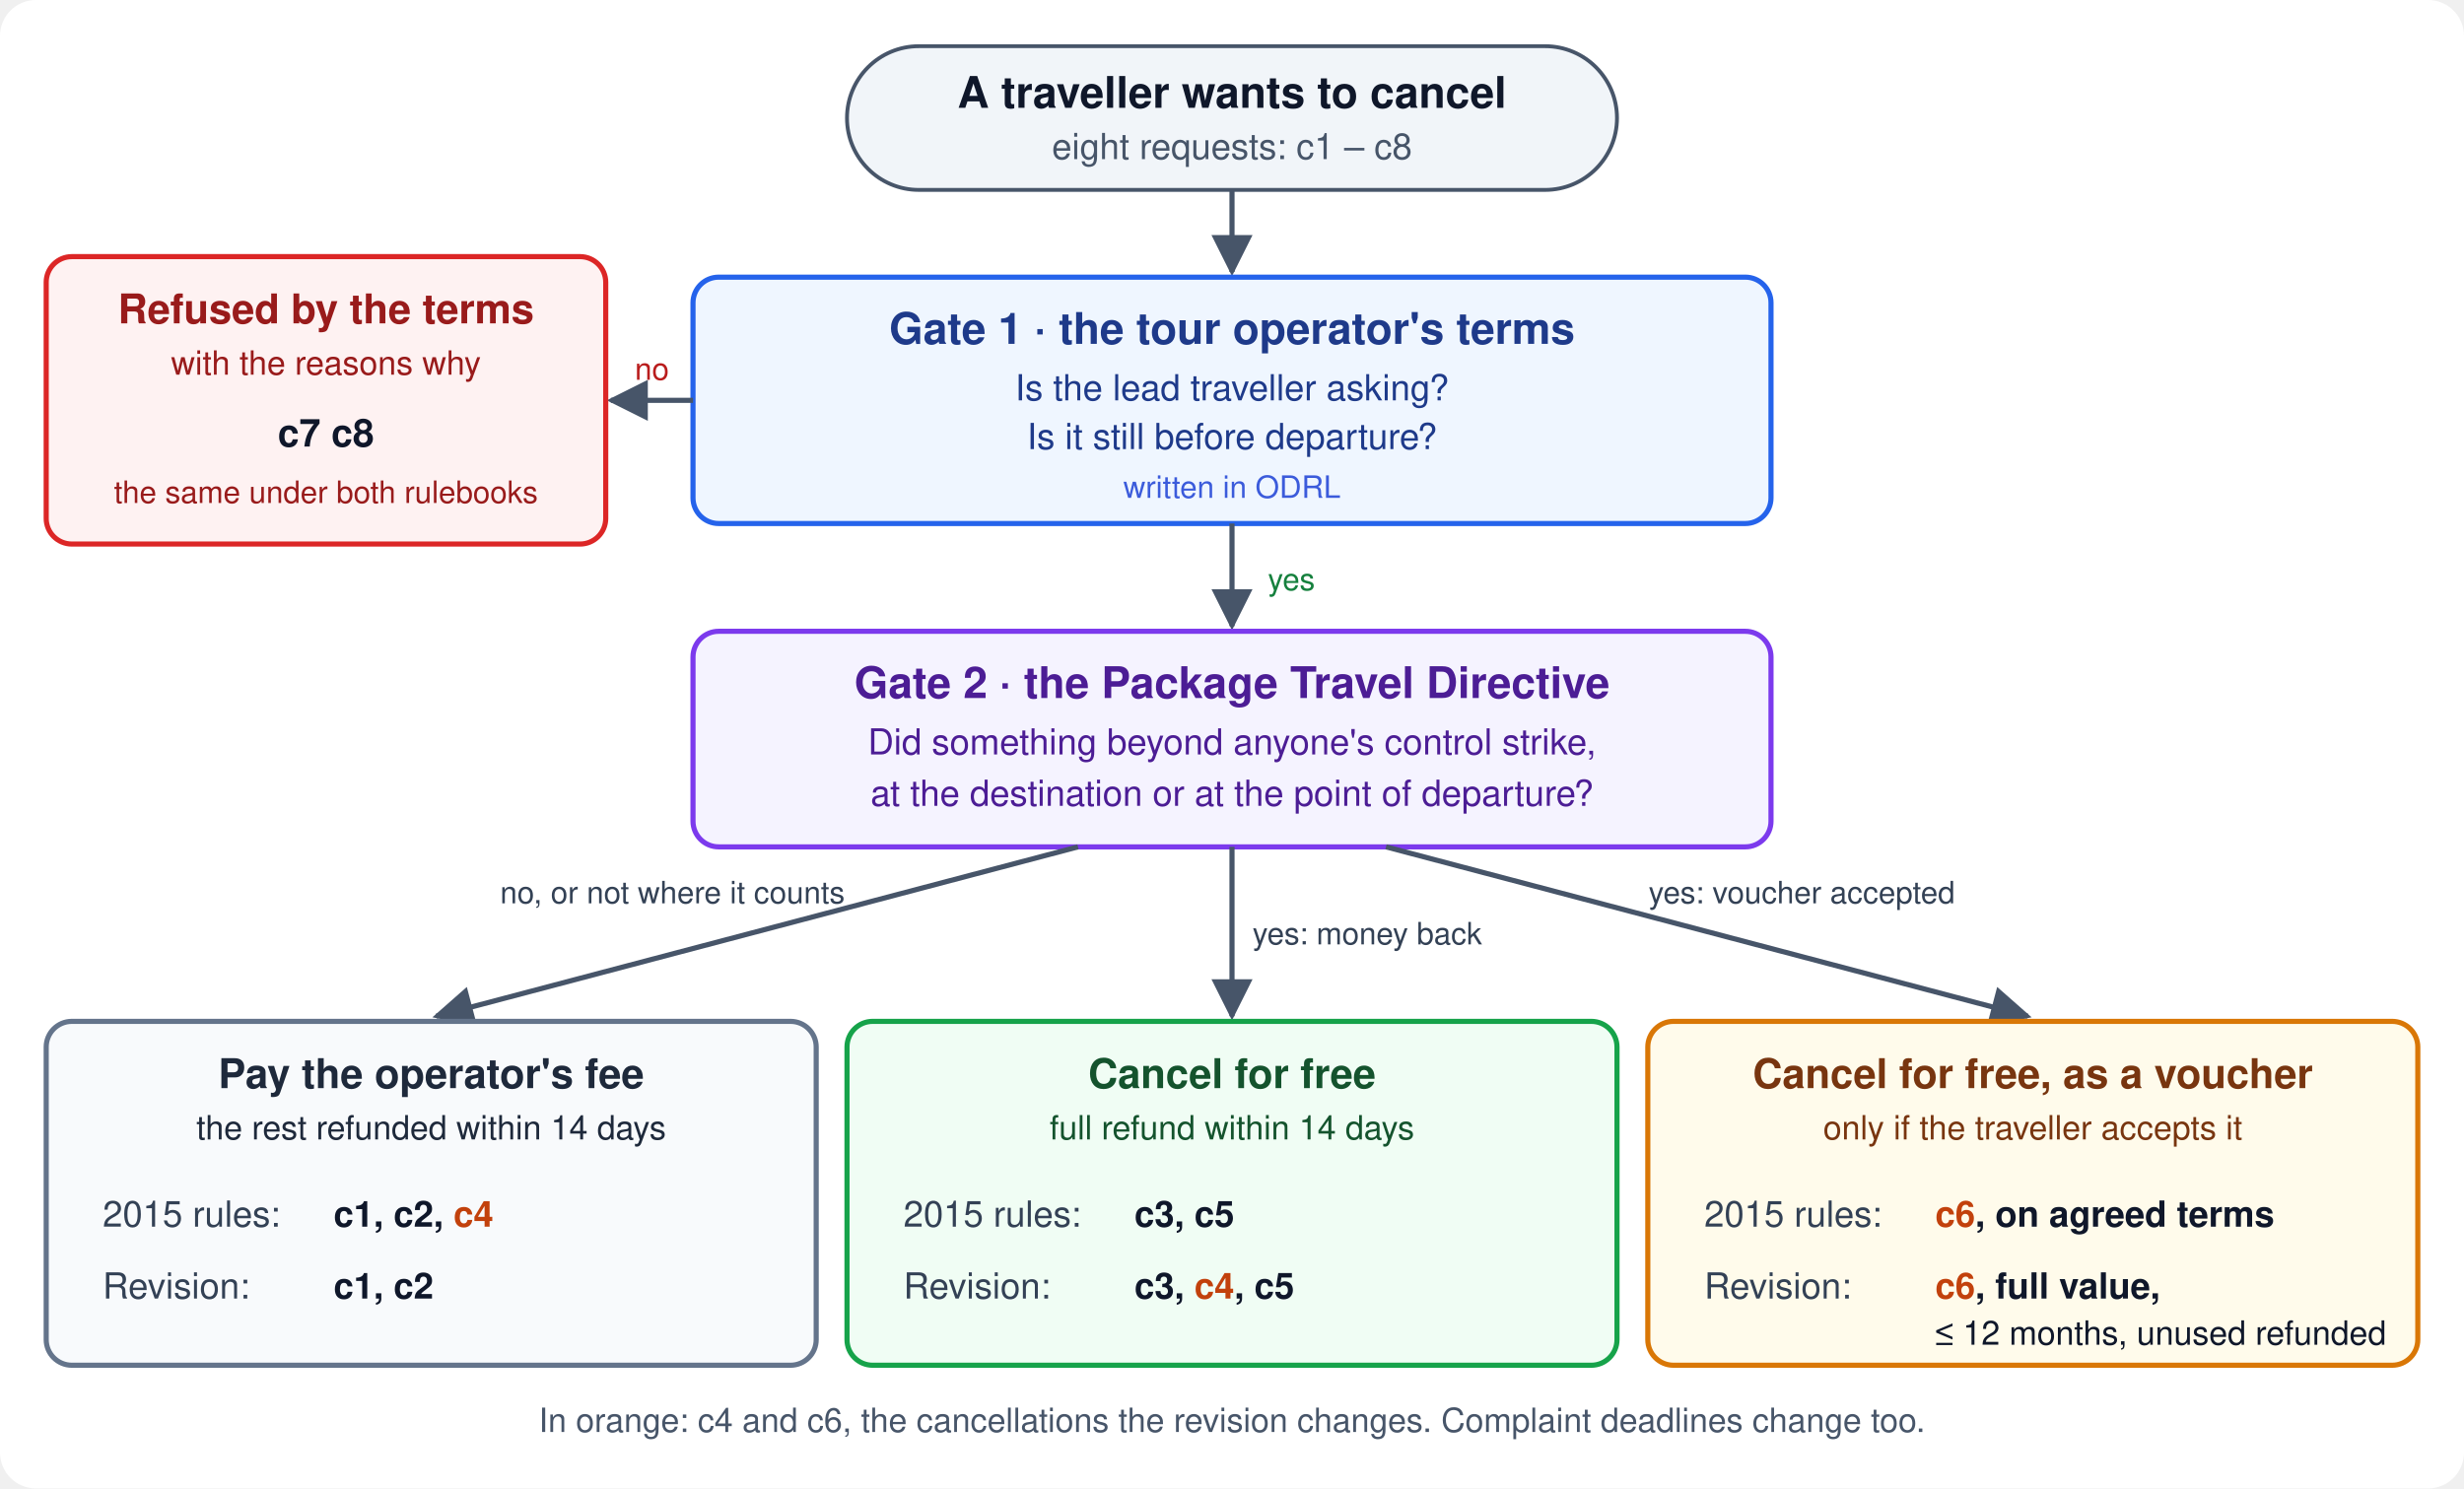
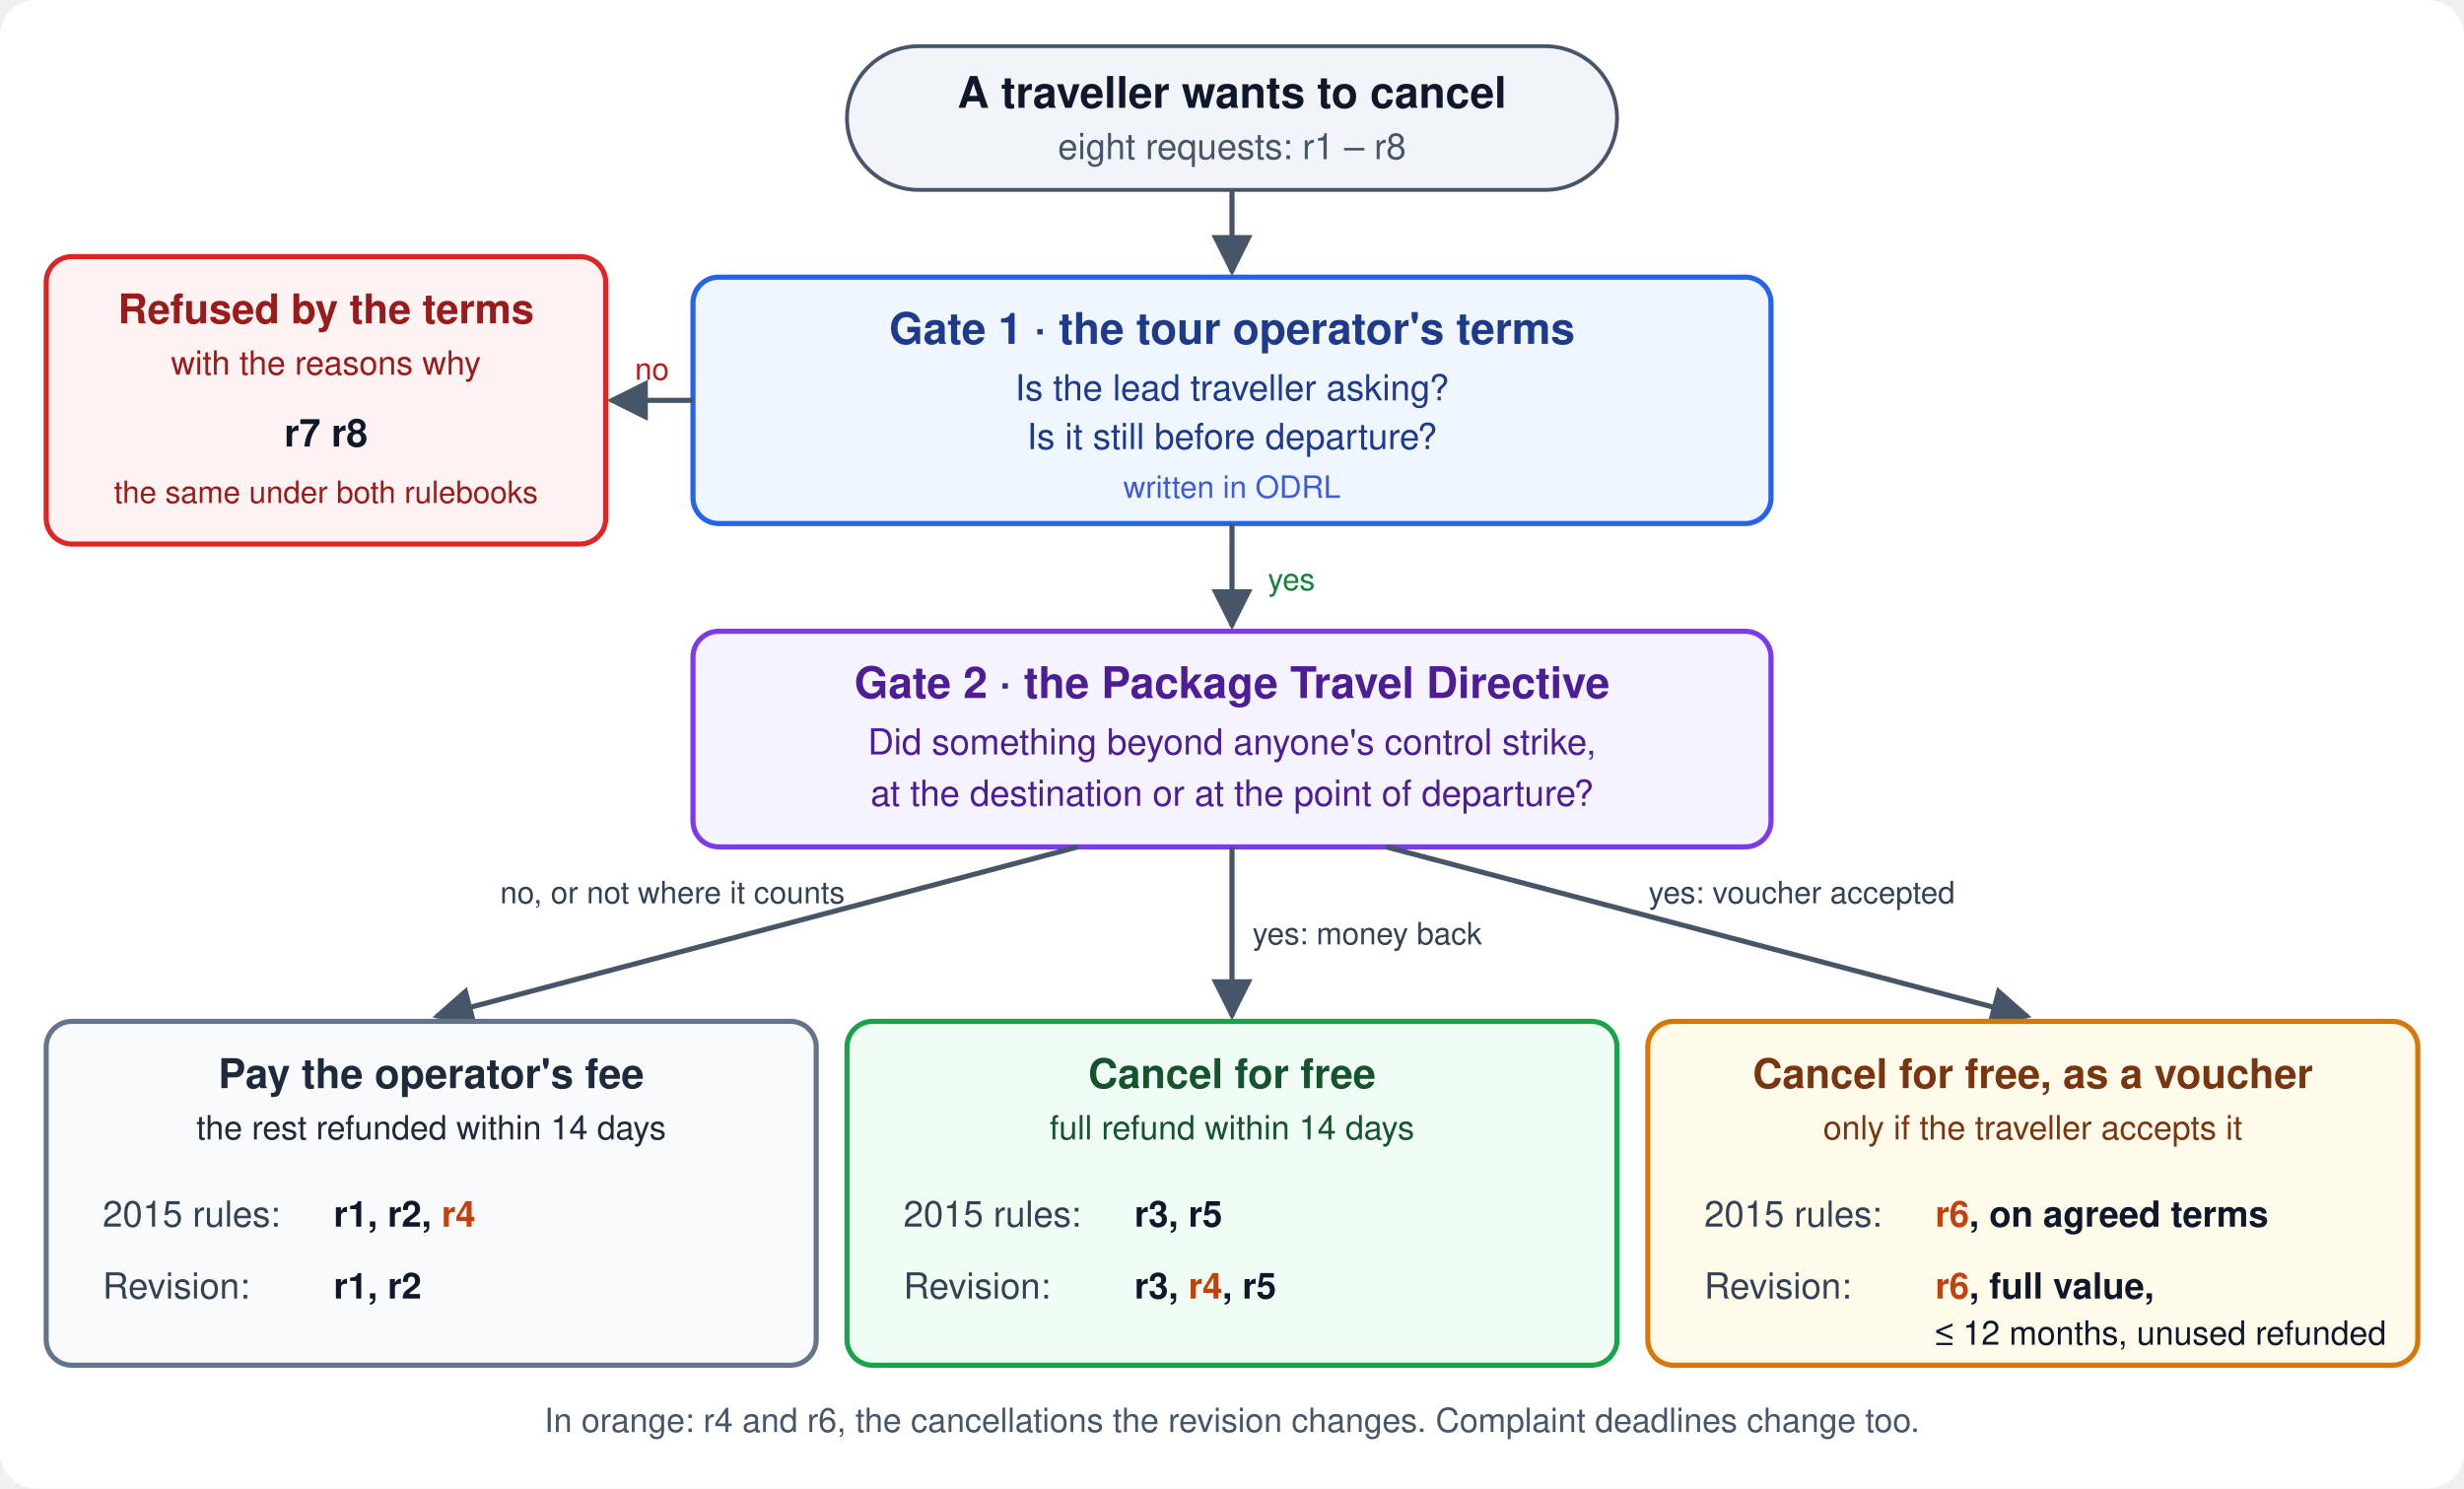
<svg xmlns="http://www.w3.org/2000/svg" viewBox="0 0 960 580" font-family="Helvetica, Arial, sans-serif" role="img" aria-labelledby="title desc">
  <defs>
    <marker id="arrow" viewBox="0 0 10 10" refX="9" refY="5" markerWidth="8" markerHeight="8" orient="auto-start-reverse">
      <path d="M0,0 L10,5 L0,10 z" fill="#475569" />
    </marker>
  </defs>
  <rect width="960" height="580" rx="14" fill="#ffffff" />
  <rect x="330" y="18" width="300" height="56" rx="28" fill="#f1f5f9" stroke="#475569" stroke-width="1.5" />
  <text x="480" y="42" text-anchor="middle" font-size="17" font-weight="700" fill="#0f172a">A traveller wants to cancel</text>
-   <text x="480" y="62" text-anchor="middle" font-size="14" fill="#475569">eight requests: c1 – c8</text>
+   <text x="480" y="62" text-anchor="middle" font-size="14" fill="#475569">eight requests: r1 – r8</text>
  <line x1="480" y1="74" x2="480" y2="106" stroke="#475569" stroke-width="2" marker-end="url(#arrow)" />
  <rect x="270" y="108" width="420" height="96" rx="10" fill="#eff6ff" stroke="#2563eb" stroke-width="2" />
  <text x="480" y="134" text-anchor="middle" font-size="17" font-weight="700" fill="#1e3a8a">Gate 1 · the tour operator's terms</text>
  <text x="480" y="156" text-anchor="middle" font-size="14" fill="#1e3a8a">Is the lead traveller asking?</text>
  <text x="480" y="175" text-anchor="middle" font-size="14" fill="#1e3a8a">Is it still before departure?</text>
  <text x="480" y="194" text-anchor="middle" font-size="12" fill="#3b5bdb">written in ODRL</text>
  <line x1="270" y1="156" x2="238" y2="156" stroke="#475569" stroke-width="2" marker-end="url(#arrow)" />
  <text x="254" y="148" text-anchor="middle" font-size="12" fill="#b91c1c">no</text>
  <rect x="18" y="100" width="218" height="112" rx="10" fill="#fef2f2" stroke="#dc2626" stroke-width="2" />
  <text x="127" y="126" text-anchor="middle" font-size="16" font-weight="700" fill="#991b1b">Refused by the terms</text>
  <text x="127" y="146" text-anchor="middle" font-size="13" fill="#991b1b">with the reasons why</text>
-   <text x="127" y="174" text-anchor="middle" font-size="15" font-weight="700" fill="#0f172a">c7  c8</text>
+   <text x="127" y="174" text-anchor="middle" font-size="15" font-weight="700" fill="#0f172a">r7  r8</text>
  <text x="127" y="196" text-anchor="middle" font-size="12" fill="#991b1b">the same under both rulebooks</text>
  <line x1="480" y1="204" x2="480" y2="244" stroke="#475569" stroke-width="2" marker-end="url(#arrow)" />
  <text x="494" y="230" font-size="12" fill="#15803d">yes</text>
  <rect x="270" y="246" width="420" height="84" rx="10" fill="#f5f3ff" stroke="#7c3aed" stroke-width="2" />
  <text x="480" y="272" text-anchor="middle" font-size="17" font-weight="700" fill="#4c1d95">Gate 2 · the Package Travel Directive</text>
  <text x="480" y="294" text-anchor="middle" font-size="14" fill="#4c1d95">Did something beyond anyone's control strike,</text>
  <text x="480" y="314" text-anchor="middle" font-size="14" fill="#4c1d95">at the destination or at the point of departure?</text>
  <line x1="420" y1="330" x2="170" y2="396" stroke="#475569" stroke-width="2" marker-end="url(#arrow)" />
  <line x1="480" y1="330" x2="480" y2="396" stroke="#475569" stroke-width="2" marker-end="url(#arrow)" />
  <line x1="540" y1="330" x2="790" y2="396" stroke="#475569" stroke-width="2" marker-end="url(#arrow)" />
  <text x="262" y="352" text-anchor="middle" font-size="12" fill="#334155">no, or not where it counts</text>
  <text x="488" y="368" font-size="12" fill="#334155">yes: money back</text>
  <text x="702" y="352" text-anchor="middle" font-size="12" fill="#334155">yes: voucher accepted</text>
  <rect x="18" y="398" width="300" height="134" rx="10" fill="#f8fafc" stroke="#64748b" stroke-width="2" />
  <text x="168" y="424" text-anchor="middle" font-size="16" font-weight="700" fill="#1e293b">Pay the operator's fee</text>
  <text x="168" y="444" text-anchor="middle" font-size="13" fill="#1e293b">the rest refunded within 14 days</text>
  <text x="40" y="478" font-size="14" fill="#334155">2015 rules:</text>
-   <text x="130" y="478" font-size="14" font-weight="700" fill="#0f172a">c1, c2, <tspan fill="#c2410c">c4</tspan>
+   <text x="130" y="478" font-size="14" font-weight="700" fill="#0f172a">r1, r2, <tspan fill="#c2410c">r4</tspan>
  </text>
  <text x="40" y="506" font-size="14" fill="#334155">Revision:</text>
-   <text x="130" y="506" font-size="14" font-weight="700" fill="#0f172a">c1, c2</text>
+   <text x="130" y="506" font-size="14" font-weight="700" fill="#0f172a">r1, r2</text>
  <rect x="330" y="398" width="300" height="134" rx="10" fill="#f0fdf4" stroke="#16a34a" stroke-width="2" />
  <text x="480" y="424" text-anchor="middle" font-size="16" font-weight="700" fill="#14532d">Cancel for free</text>
  <text x="480" y="444" text-anchor="middle" font-size="13" fill="#14532d">full refund within 14 days</text>
  <text x="352" y="478" font-size="14" fill="#334155">2015 rules:</text>
-   <text x="442" y="478" font-size="14" font-weight="700" fill="#0f172a">c3, c5</text>
+   <text x="442" y="478" font-size="14" font-weight="700" fill="#0f172a">r3, r5</text>
  <text x="352" y="506" font-size="14" fill="#334155">Revision:</text>
-   <text x="442" y="506" font-size="14" font-weight="700" fill="#0f172a">c3, <tspan fill="#c2410c">c4</tspan>, c5</text>
+   <text x="442" y="506" font-size="14" font-weight="700" fill="#0f172a">r3, <tspan fill="#c2410c">r4</tspan>, r5</text>
  <rect x="642" y="398" width="300" height="134" rx="10" fill="#fffbeb" stroke="#d97706" stroke-width="2" />
  <text x="792" y="424" text-anchor="middle" font-size="16" font-weight="700" fill="#78350f">Cancel for free, as a voucher</text>
  <text x="792" y="444" text-anchor="middle" font-size="13" fill="#78350f">only if the traveller accepts it</text>
  <text x="664" y="478" font-size="14" fill="#334155">2015 rules:</text>
  <text x="754" y="478" font-size="14" font-weight="700" fill="#0f172a">
-     <tspan fill="#c2410c">c6</tspan>, on agreed terms</text>
+     <tspan fill="#c2410c">r6</tspan>, on agreed terms</text>
  <text x="664" y="506" font-size="14" fill="#334155">Revision:</text>
  <text x="754" y="506" font-size="14" font-weight="700" fill="#0f172a">
-     <tspan fill="#c2410c">c6</tspan>, full value,</text>
+     <tspan fill="#c2410c">r6</tspan>, full value,</text>
  <text x="754" y="524" font-size="13" fill="#0f172a">≤ 12 months, unused refunded</text>
-   <text x="480" y="558" text-anchor="middle" font-size="13" fill="#475569">In orange: c4 and c6, the cancellations the revision changes. Complaint deadlines change too.</text>
+   <text x="480" y="558" text-anchor="middle" font-size="13" fill="#475569">In orange: r4 and r6, the cancellations the revision changes. Complaint deadlines change too.</text>
</svg>
